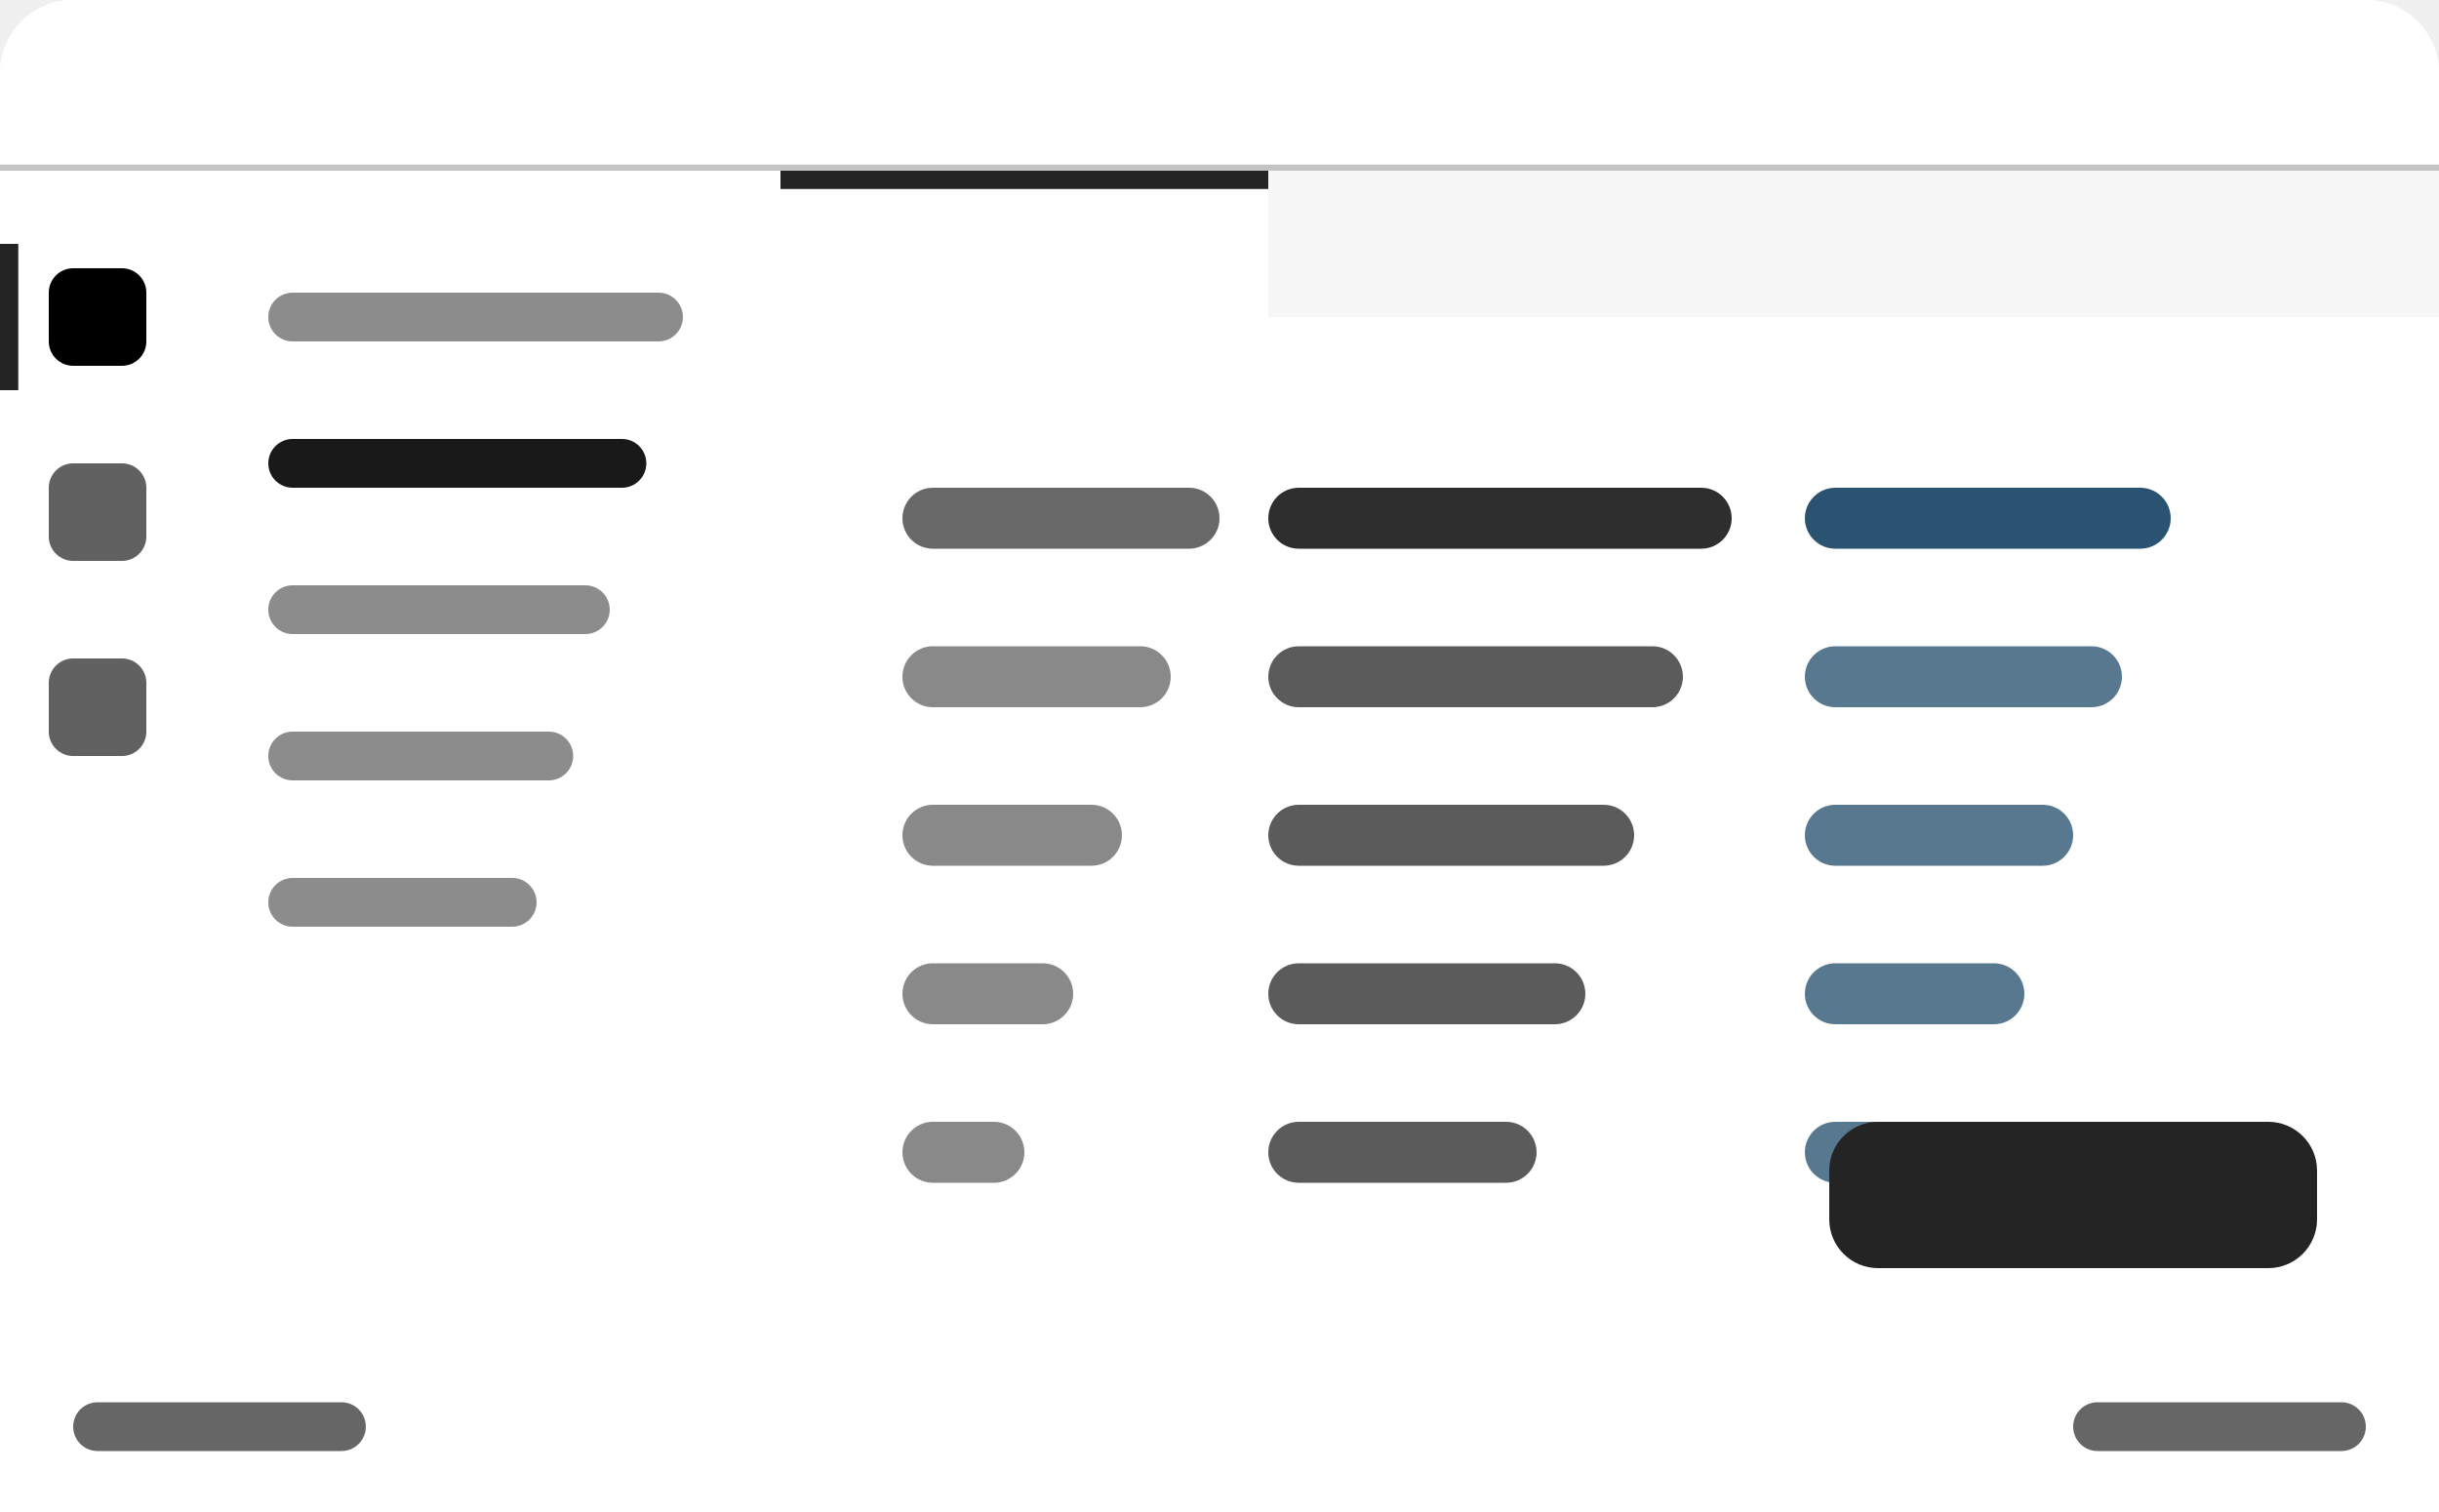
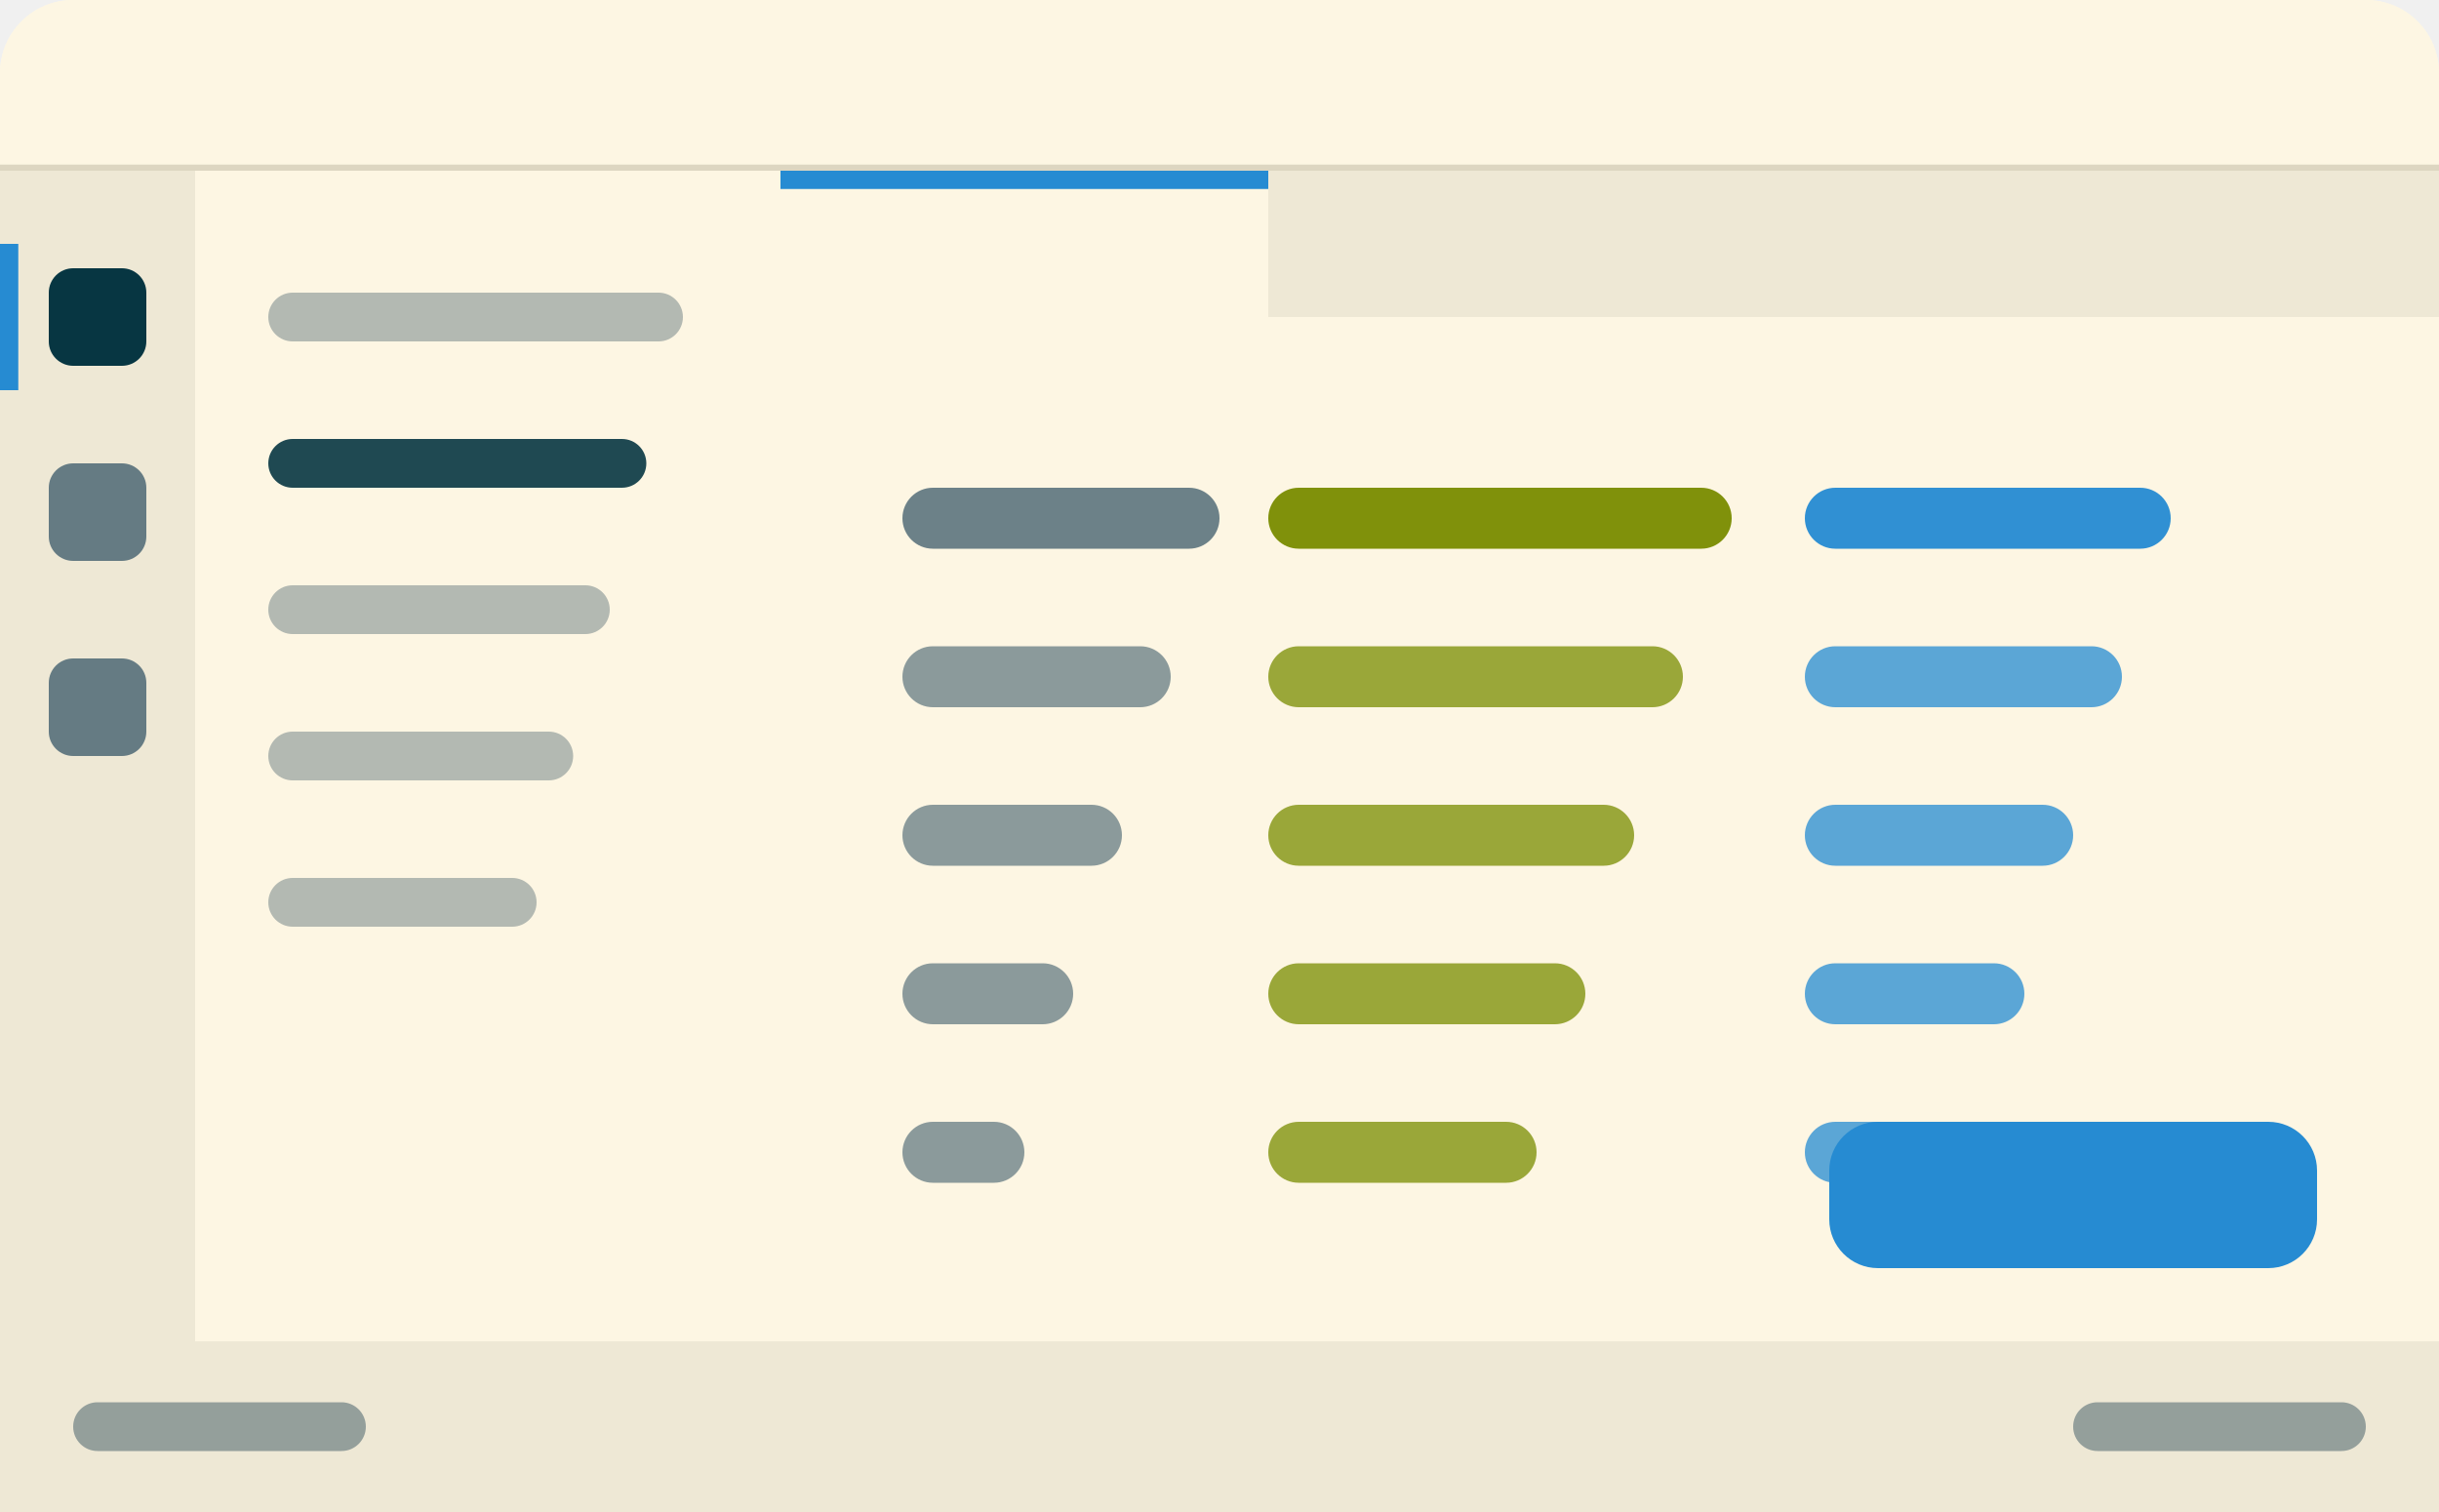
<svg xmlns="http://www.w3.org/2000/svg" viewBox="0 0 200 124" width="200" height="124" role="img">
-   <rect width="200" height="124" rx="6" fill="#ffffff" />
-   <rect width="200" height="14" rx="6" fill="#ffffff" />
-   <rect y="8" width="200" height="6" fill="#ffffff" />
-   <rect x="0" y="13.5" width="200" height="0.5" fill="#c4c4c4" />
-   <rect x="0" y="14" width="16" height="96" fill="#ffffff" />
-   <rect x="4" y="22" width="8" height="8" rx="2" fill="#000000" />
-   <rect x="4" y="38" width="8" height="8" rx="2" fill="#616161" />
-   <rect x="4" y="54" width="8" height="8" rx="2" fill="#616161" />
-   <rect x="0" y="20" width="1.5" height="12" fill="#242424" />
-   <rect x="16" y="14" width="48" height="96" fill="#ffffff" />
-   <rect x="22" y="24" width="34" height="4" rx="2" fill="#000000" opacity="0.45" />
-   <rect x="22" y="36" width="31" height="4" rx="2" fill="#000000" opacity="0.9" />
-   <rect x="22" y="48" width="28" height="4" rx="2" fill="#000000" opacity="0.45" />
-   <rect x="22" y="60" width="25" height="4" rx="2" fill="#000000" opacity="0.45" />
-   <rect x="22" y="72" width="22" height="4" rx="2" fill="#000000" opacity="0.45" />
-   <rect x="64" y="14" width="136" height="12" fill="#f7f7f7" />
-   <rect x="64" y="14" width="40" height="12" fill="#ffffff" />
-   <rect x="64" y="14" width="40" height="1.5" fill="#242424" />
-   <rect x="74" y="40" width="26" height="5" rx="2.5" fill="#616161" opacity="0.95" />
-   <rect x="104" y="40" width="38" height="5" rx="2.5" fill="#242424" opacity="0.95" />
-   <rect x="148" y="40" width="30" height="5" rx="2.5" fill="#1f4b6a" opacity="0.95" />
-   <rect x="74" y="53" width="22" height="5" rx="2.5" fill="#616161" opacity="0.75" />
-   <rect x="104" y="53" width="34" height="5" rx="2.5" fill="#242424" opacity="0.75" />
-   <rect x="148" y="53" width="26" height="5" rx="2.5" fill="#1f4b6a" opacity="0.75" />
-   <rect x="74" y="66" width="18" height="5" rx="2.5" fill="#616161" opacity="0.75" />
-   <rect x="104" y="66" width="30" height="5" rx="2.5" fill="#242424" opacity="0.75" />
-   <rect x="148" y="66" width="22" height="5" rx="2.5" fill="#1f4b6a" opacity="0.75" />
-   <rect x="74" y="79" width="14" height="5" rx="2.5" fill="#616161" opacity="0.75" />
-   <rect x="104" y="79" width="26" height="5" rx="2.5" fill="#242424" opacity="0.75" />
-   <rect x="148" y="79" width="18" height="5" rx="2.5" fill="#1f4b6a" opacity="0.75" />
-   <rect x="74" y="92" width="10" height="5" rx="2.5" fill="#616161" opacity="0.75" />
-   <rect x="104" y="92" width="22" height="5" rx="2.5" fill="#242424" opacity="0.75" />
-   <rect x="148" y="92" width="14" height="5" rx="2.5" fill="#1f4b6a" opacity="0.75" />
-   <rect x="150" y="92" width="40" height="12" rx="4" fill="#242424" />
-   <rect x="0" y="110" width="200" height="14" fill="#ffffff" />
-   <rect x="6" y="115" width="24" height="4" rx="2" fill="#000000" opacity="0.6" />
-   <rect x="170" y="115" width="24" height="4" rx="2" fill="#000000" opacity="0.6" />
+   <rect width="200" height="124" rx="6" fill="#fdf6e3" />
+   <rect width="200" height="14" rx="6" fill="#fdf6e3" />
+   <rect y="8" width="200" height="6" fill="#fdf6e3" />
+   <rect x="0" y="13.5" width="200" height="0.5" fill="#ddd6c1" />
+   <rect x="0" y="14" width="16" height="96" fill="#eee8d5" />
+   <rect x="4" y="22" width="8" height="8" rx="2" fill="#073642" />
+   <rect x="4" y="38" width="8" height="8" rx="2" fill="#657b83" />
+   <rect x="4" y="54" width="8" height="8" rx="2" fill="#657b83" />
+   <rect x="0" y="20" width="1.5" height="12" fill="#268bd2" />
+   <rect x="16" y="14" width="48" height="96" fill="#fdf6e3" />
+   <rect x="22" y="24" width="34" height="4" rx="2" fill="#586e75" opacity="0.45" />
+   <rect x="22" y="36" width="31" height="4" rx="2" fill="#073642" opacity="0.9" />
+   <rect x="22" y="48" width="28" height="4" rx="2" fill="#586e75" opacity="0.45" />
+   <rect x="22" y="60" width="25" height="4" rx="2" fill="#586e75" opacity="0.45" />
+   <rect x="22" y="72" width="22" height="4" rx="2" fill="#586e75" opacity="0.45" />
+   <rect x="64" y="14" width="136" height="12" fill="#eee8d5" />
+   <rect x="64" y="14" width="40" height="12" fill="#fdf6e3" />
+   <rect x="64" y="14" width="40" height="1.5" fill="#268bd2" />
+   <rect x="74" y="40" width="26" height="5" rx="2.5" fill="#657b83" opacity="0.95" />
+   <rect x="104" y="40" width="38" height="5" rx="2.5" fill="#7a8c00" opacity="0.95" />
+   <rect x="148" y="40" width="30" height="5" rx="2.5" fill="#268bd2" opacity="0.95" />
+   <rect x="74" y="53" width="22" height="5" rx="2.5" fill="#657b83" opacity="0.75" />
+   <rect x="104" y="53" width="34" height="5" rx="2.5" fill="#7a8c00" opacity="0.75" />
+   <rect x="148" y="53" width="26" height="5" rx="2.5" fill="#268bd2" opacity="0.75" />
+   <rect x="74" y="66" width="18" height="5" rx="2.5" fill="#657b83" opacity="0.75" />
+   <rect x="104" y="66" width="30" height="5" rx="2.5" fill="#7a8c00" opacity="0.75" />
+   <rect x="148" y="66" width="22" height="5" rx="2.5" fill="#268bd2" opacity="0.75" />
+   <rect x="74" y="79" width="14" height="5" rx="2.5" fill="#657b83" opacity="0.75" />
+   <rect x="104" y="79" width="26" height="5" rx="2.5" fill="#7a8c00" opacity="0.75" />
+   <rect x="148" y="79" width="18" height="5" rx="2.5" fill="#268bd2" opacity="0.75" />
+   <rect x="74" y="92" width="10" height="5" rx="2.5" fill="#657b83" opacity="0.75" />
+   <rect x="104" y="92" width="22" height="5" rx="2.5" fill="#7a8c00" opacity="0.75" />
+   <rect x="148" y="92" width="14" height="5" rx="2.5" fill="#268bd2" opacity="0.75" />
+   <rect x="150" y="92" width="40" height="12" rx="4" fill="#268bd2" />
+   <rect x="0" y="110" width="200" height="14" fill="#eee8d5" />
+   <rect x="6" y="115" width="24" height="4" rx="2" fill="#586e75" opacity="0.6" />
+   <rect x="170" y="115" width="24" height="4" rx="2" fill="#586e75" opacity="0.6" />
</svg>
